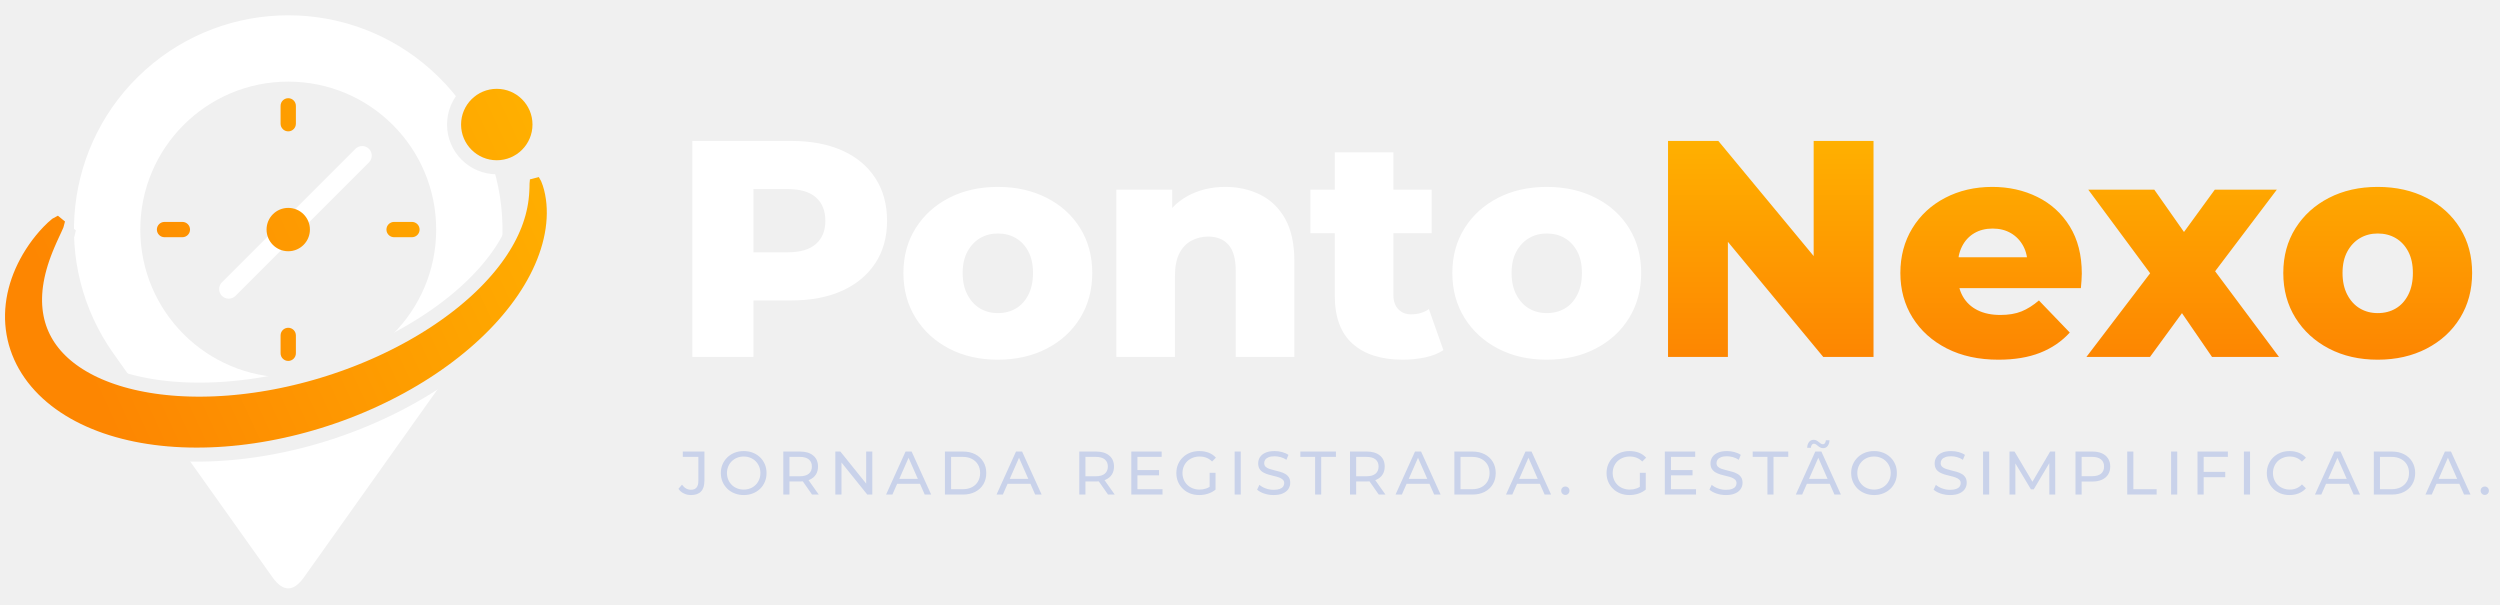
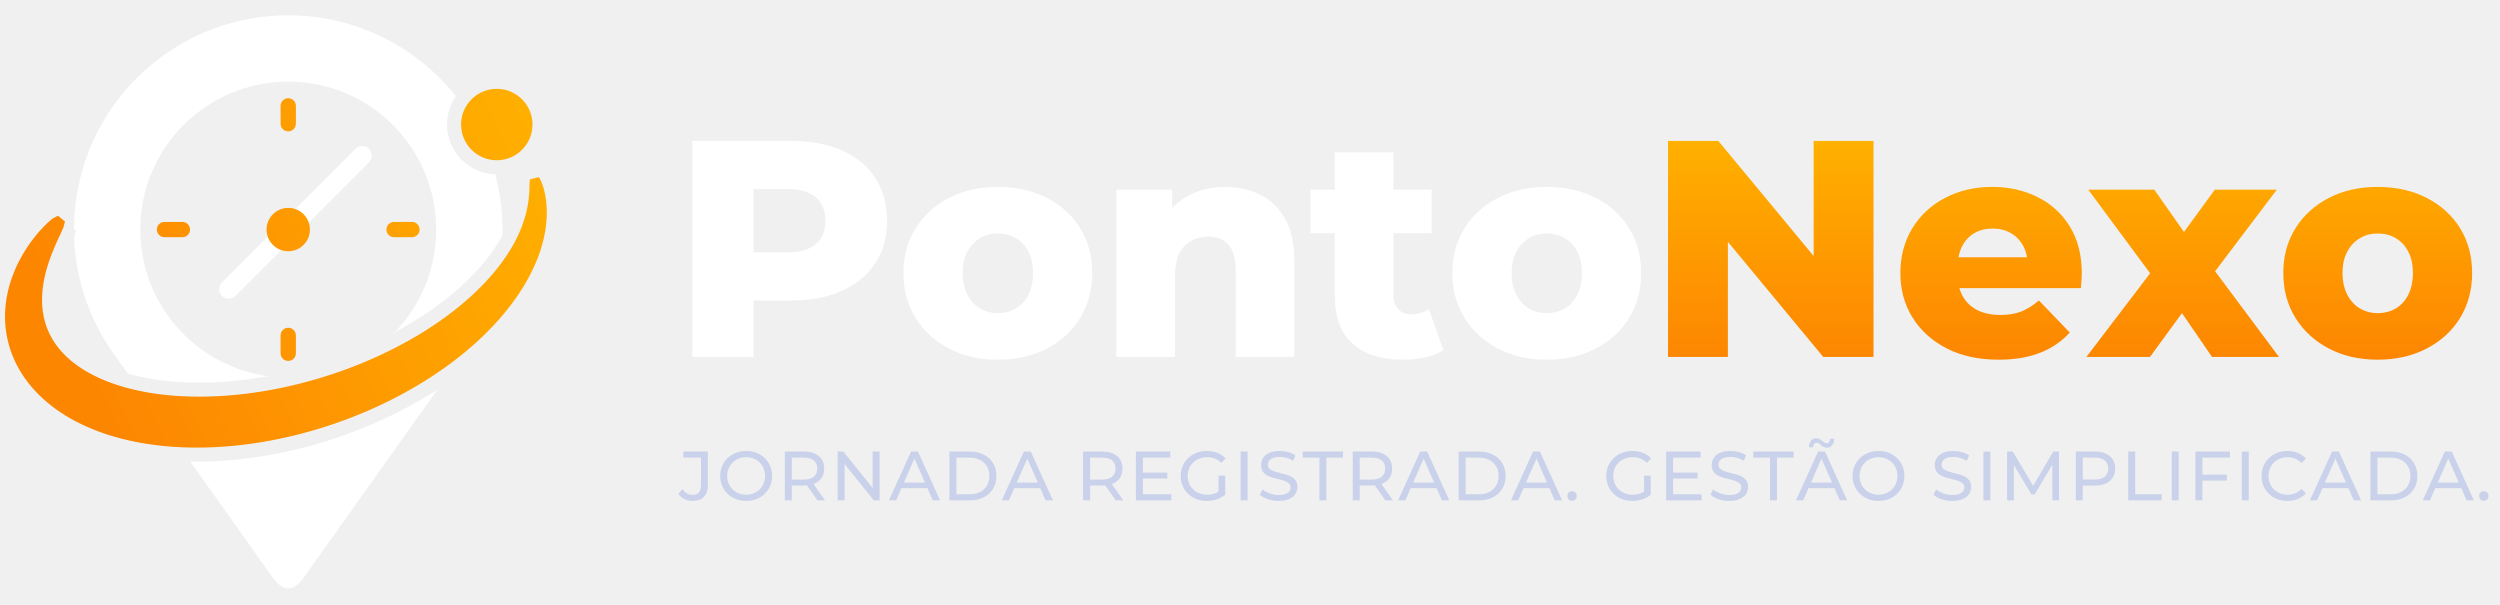
<svg xmlns="http://www.w3.org/2000/svg" viewBox="0 0 1215.33 293.88" width="1215.33" height="293.88" role="img" aria-label="PontoNexo — Jornada registrada. Gestão simplificada.">
  <defs>
    <mask id="mkh" maskUnits="userSpaceOnUse" x="-50" y="-50" width="700" height="700">
      <rect x="-50" y="-50" width="700" height="700" fill="#fff" />
      <path d="M95.47 238.66 L94.41 243.07 L92.79 246.84 L91.17 250.46 L89.62 253.98 L88.17 257.42 L86.82 260.79 L85.59 264.09 L84.48 267.32 L83.49 270.48 L82.62 273.57 L81.88 276.59 L81.26 279.53 L80.76 282.4 L80.37 285.19 L80.1 287.9 L79.94 290.53 L79.89 293.07 L79.94 295.53 L80.09 297.91 L80.34 300.21 L80.67 302.43 L81.09 304.58 L81.6 306.65 L82.18 308.66 L82.84 310.61 L83.58 312.49 L84.39 314.33 L85.28 316.12 L86.24 317.87 L87.29 319.59 L88.41 321.28 L89.62 322.94 L90.92 324.57 L92.31 326.19 L93.8 327.79 L95.39 329.37 L97.08 330.94 L98.88 332.49 L100.79 334.01 L102.82 335.52 L104.96 337.01 L107.22 338.47 L109.6 339.9 L112.1 341.29 L114.72 342.66 L117.47 343.98 L120.33 345.27 L123.31 346.51 L126.41 347.7 L129.63 348.83 L132.95 349.92 L136.4 350.94 L139.95 351.91 L143.6 352.81 L147.36 353.65 L151.22 354.42 L155.18 355.12 L159.22 355.75 L163.36 356.3 L167.59 356.78 L171.89 357.19 L176.27 357.51 L180.73 357.76 L185.26 357.92 L189.85 358 L194.51 358 L199.22 357.92 L203.98 357.76 L208.8 357.51 L213.66 357.18 L218.55 356.76 L223.49 356.26 L228.45 355.67 L233.44 355.01 L238.46 354.25 L243.49 353.42 L248.54 352.5 L253.59 351.5 L258.66 350.42 L263.72 349.26 L268.78 348.01 L273.83 346.69 L278.86 345.29 L283.88 343.82 L288.88 342.27 L293.86 340.64 L298.81 338.95 L303.72 337.18 L308.59 335.34 L313.43 333.43 L318.21 331.46 L322.95 329.42 L327.64 327.32 L332.26 325.16 L336.83 322.94 L341.33 320.67 L345.76 318.33 L350.13 315.95 L354.41 313.52 L358.62 311.04 L362.74 308.51 L366.78 305.94 L370.73 303.33 L374.59 300.69 L378.35 298.01 L382.02 295.29 L385.58 292.55 L389.04 289.78 L392.4 286.98 L395.65 284.17 L398.79 281.33 L401.82 278.49 L404.74 275.62 L407.54 272.75 L410.23 269.88 L412.8 267 L415.25 264.12 L417.58 261.24 L419.79 258.37 L421.88 255.5 L423.86 252.65 L425.71 249.8 L427.44 246.98 L429.06 244.17 L430.56 241.38 L431.94 238.61 L433.21 235.86 L434.36 233.13 L435.41 230.42 L436.34 227.74 L437.17 225.08 L437.9 222.43 L438.52 219.81 L439.05 217.2 L439.48 214.6 L439.83 212 L440.09 209.4 L440.29 206.8 L440.45 204.16 L440.86 201.41 L469.13 194.08 L471.04 197.76 L472.41 201.63 L473.51 205.61 L474.37 209.68 L475.01 213.83 L475.44 218.03 L475.66 222.28 L475.67 226.57 L475.49 230.9 L475.1 235.25 L474.52 239.63 L473.76 244.01 L472.8 248.4 L471.66 252.8 L470.34 257.19 L468.84 261.57 L467.17 265.94 L465.33 270.3 L463.33 274.64 L461.16 278.96 L458.84 283.25 L456.35 287.52 L453.72 291.76 L450.93 295.96 L448 300.13 L444.93 304.26 L441.71 308.36 L438.36 312.41 L434.87 316.41 L431.26 320.38 L427.51 324.29 L423.65 328.15 L419.66 331.96 L415.55 335.71 L411.33 339.41 L407 343.05 L402.56 346.63 L398.01 350.14 L393.36 353.59 L388.62 356.97 L383.78 360.28 L378.85 363.53 L373.83 366.69 L368.73 369.79 L363.54 372.81 L358.28 375.74 L352.95 378.6 L347.55 381.38 L342.08 384.07 L336.55 386.68 L330.96 389.2 L325.32 391.63 L319.62 393.97 L313.88 396.22 L308.1 398.37 L302.28 400.43 L296.42 402.4 L290.54 404.27 L284.62 406.03 L278.68 407.7 L272.73 409.27 L266.75 410.73 L260.77 412.09 L254.78 413.34 L248.79 414.49 L242.79 415.53 L236.8 416.47 L230.82 417.29 L224.85 418.01 L218.9 418.61 L212.97 419.11 L207.06 419.49 L201.17 419.76 L195.32 419.91 L189.5 419.95 L183.72 419.88 L177.99 419.69 L172.29 419.38 L166.65 418.96 L161.06 418.42 L155.53 417.76 L150.05 416.98 L144.64 416.09 L139.3 415.07 L134.02 413.93 L128.82 412.67 L123.69 411.29 L118.65 409.79 L113.69 408.16 L108.82 406.41 L104.04 404.53 L99.36 402.52 L94.77 400.39 L90.29 398.13 L85.92 395.75 L81.66 393.23 L77.52 390.59 L73.51 387.81 L69.62 384.91 L65.87 381.87 L62.26 378.71 L58.8 375.42 L55.5 372.01 L52.36 368.47 L49.38 364.81 L46.59 361.04 L43.98 357.16 L41.55 353.17 L39.33 349.08 L37.31 344.91 L35.51 340.65 L33.91 336.32 L32.54 331.92 L31.38 327.48 L30.45 322.99 L29.75 318.47 L29.26 313.93 L29 309.38 L28.96 304.83 L29.13 300.28 L29.52 295.75 L30.11 291.24 L30.91 286.76 L31.91 282.31 L33.1 277.9 L34.48 273.54 L36.05 269.22 L37.79 264.96 L39.71 260.75 L41.8 256.61 L44.06 252.52 L46.49 248.5 L49.08 244.54 L51.84 240.66 L54.76 236.86 L57.85 233.15 L61.12 229.54 L64.59 226.06 L68.32 222.76 L72.89 220.14 Z" fill="#000" />
      <circle cx="425.52" cy="155.65" r="39.0" fill="#000" />
    </mask>
    <linearGradient id="ogh" gradientUnits="userSpaceOnUse" x1="454.99" y1="137.75" x2="84.18" y2="309.4">
      <stop offset="0" stop-color="#FFB000" />
      <stop offset="1" stop-color="#FD8601" />
    </linearGradient>
    <linearGradient id="tg" gradientUnits="userSpaceOnUse" x1="0" y1="68.51" x2="0" y2="173.51">
      <stop offset="0" stop-color="#FFB000" />
      <stop offset="1" stop-color="#FD8601" />
    </linearGradient>
  </defs>
  <g transform="translate(-22.32 -35.96) scale(0.62)">
    <g mask="url(#mkh)">
      <path d="M398.94 335.32 L274.32 510.66 Q262 528 249.68 510.66 L125.06 335.32 A168 168 0 1 1 398.94 335.32 Z M378 238 A116 116 0 1 0 146 238 A116 116 0 1 0 378 238 Z" fill="#FFFFFF" fill-rule="evenodd" />
      <g fill="url(#ogh)">
        <rect x="256" y="135" width="12" height="26" rx="6" />
        <rect x="339" y="232" width="26" height="12" rx="6" />
        <rect x="256" y="315" width="12" height="26" rx="6" />
        <rect x="159" y="232" width="26" height="12" rx="6" />
      </g>
      <g stroke="#FFFFFF">
        <line x1="215.33" y1="284.67" x2="319.98" y2="180.02" stroke-width="15" stroke-linecap="round" />
      </g>
      <circle cx="262" cy="238" r="17" fill="url(#ogh)" />
    </g>
    <path d="M86.96 231.68 L85.73 236.31 L83.94 240.32 L82.14 244.18 L80.42 247.95 L78.8 251.66 L77.29 255.3 L75.89 258.9 L74.62 262.43 L73.48 265.92 L72.47 269.35 L71.58 272.72 L70.83 276.04 L70.21 279.29 L69.71 282.48 L69.34 285.61 L69.1 288.67 L68.98 291.67 L68.98 294.59 L69.1 297.44 L69.34 300.23 L69.68 302.94 L70.14 305.59 L70.7 308.17 L71.37 310.68 L72.13 313.14 L73 315.53 L73.97 317.86 L75.04 320.15 L76.21 322.38 L77.47 324.56 L78.84 326.7 L80.31 328.79 L81.89 330.85 L83.56 332.86 L85.35 334.83 L87.25 336.77 L89.25 338.67 L91.38 340.53 L93.61 342.35 L95.96 344.12 L98.43 345.86 L101.02 347.55 L103.72 349.19 L106.54 350.78 L109.48 352.33 L112.53 353.82 L115.7 355.25 L118.99 356.62 L122.38 357.93 L125.89 359.18 L129.5 360.36 L133.22 361.48 L137.04 362.52 L140.96 363.49 L144.98 364.39 L149.1 365.21 L153.3 365.96 L157.59 366.63 L161.97 367.22 L166.43 367.72 L170.96 368.15 L175.57 368.49 L180.25 368.74 L184.99 368.92 L189.79 369 L194.65 369 L199.57 368.92 L204.53 368.74 L209.54 368.48 L214.59 368.14 L219.68 367.7 L224.8 367.18 L229.95 366.57 L235.12 365.88 L240.32 365.1 L245.53 364.23 L250.75 363.28 L255.98 362.24 L261.21 361.12 L266.45 359.91 L271.67 358.63 L276.89 357.26 L282.1 355.81 L287.28 354.28 L292.45 352.67 L297.59 350.99 L302.7 349.23 L307.77 347.4 L312.81 345.5 L317.81 343.52 L322.76 341.48 L327.66 339.36 L332.51 337.19 L337.3 334.94 L342.03 332.64 L346.69 330.27 L351.29 327.85 L355.81 325.37 L360.26 322.83 L364.63 320.25 L368.92 317.61 L373.13 314.93 L377.24 312.2 L381.27 309.42 L385.2 306.61 L389.04 303.76 L392.78 300.87 L396.41 297.95 L399.94 294.99 L403.37 292.01 L406.68 289 L409.89 285.97 L412.98 282.92 L415.95 279.84 L418.81 276.75 L421.56 273.65 L424.18 270.54 L426.69 267.41 L429.07 264.28 L431.33 261.14 L433.47 258 L435.48 254.86 L437.37 251.72 L439.14 248.58 L440.78 245.44 L442.3 242.31 L443.69 239.18 L444.97 236.06 L446.12 232.94 L447.14 229.83 L448.05 226.73 L448.83 223.63 L449.5 220.54 L450.05 217.45 L450.48 214.36 L450.8 211.26 L451.02 208.16 L451.15 205.05 L451.22 201.91 L451.51 198.65 L458.48 196.84 L460.27 200.01 L461.55 203.38 L462.58 206.85 L463.39 210.42 L464.01 214.06 L464.44 217.78 L464.68 221.55 L464.74 225.38 L464.61 229.25 L464.3 233.16 L463.82 237.11 L463.15 241.08 L462.31 245.08 L461.3 249.09 L460.12 253.12 L458.76 257.16 L457.25 261.2 L455.56 265.25 L453.72 269.29 L451.72 273.32 L449.56 277.34 L447.25 281.35 L444.78 285.34 L442.17 289.31 L439.41 293.25 L436.51 297.17 L433.47 301.06 L430.3 304.92 L426.99 308.75 L423.55 312.53 L419.98 316.28 L416.28 319.98 L412.46 323.64 L408.53 327.25 L404.48 330.81 L400.31 334.31 L396.04 337.76 L391.66 341.16 L387.18 344.49 L382.6 347.76 L377.93 350.97 L373.16 354.11 L368.31 357.18 L363.37 360.18 L358.35 363.11 L353.25 365.96 L348.08 368.74 L342.84 371.44 L337.53 374.05 L332.17 376.59 L326.74 379.04 L321.26 381.4 L315.73 383.68 L310.16 385.87 L304.54 387.97 L298.88 389.97 L293.19 391.88 L287.47 393.7 L281.72 395.42 L275.95 397.04 L270.17 398.57 L264.37 399.99 L258.56 401.31 L252.74 402.53 L246.93 403.65 L241.11 404.66 L235.31 405.57 L229.51 406.37 L223.73 407.07 L217.96 407.65 L212.22 408.13 L206.51 408.5 L200.83 408.76 L195.18 408.91 L189.56 408.95 L184 408.88 L178.47 408.7 L173 408.41 L167.58 408 L162.22 407.48 L156.92 406.85 L151.68 406.1 L146.51 405.25 L141.42 404.28 L136.4 403.19 L131.46 401.99 L126.6 400.68 L121.83 399.26 L117.15 397.72 L112.56 396.06 L108.07 394.29 L103.68 392.41 L99.4 390.41 L95.23 388.3 L91.17 386.08 L87.23 383.74 L83.41 381.29 L79.71 378.73 L76.15 376.05 L72.73 373.27 L69.45 370.38 L66.31 367.38 L63.33 364.28 L60.5 361.07 L57.83 357.77 L55.34 354.37 L53.01 350.88 L50.87 347.31 L48.9 343.66 L47.13 339.93 L45.54 336.14 L44.15 332.29 L42.95 328.39 L41.96 324.44 L41.16 320.46 L40.56 316.45 L40.16 312.42 L39.95 308.37 L39.95 304.32 L40.13 300.27 L40.51 296.22 L41.07 292.18 L41.82 288.16 L42.75 284.16 L43.86 280.19 L45.14 276.25 L46.6 272.33 L48.22 268.46 L50.01 264.62 L51.96 260.83 L54.07 257.08 L56.35 253.38 L58.78 249.73 L61.37 246.15 L64.13 242.63 L67.05 239.18 L70.15 235.83 L73.45 232.59 L77 229.52 L81.39 227.12 Z" fill="url(#ogh)" />
    <circle cx="425.52" cy="155.65" r="28.0" fill="url(#ogh)" />
  </g>
  <path d="M336.58 173.51V68.51H384.58Q398.98 68.51 409.4 73.16Q419.83 77.81 425.53 86.59Q431.23 95.36 431.23 107.36Q431.23 119.21 425.53 127.91Q419.83 136.61 409.4 141.34Q398.98 146.06 384.58 146.06H353.08L366.28 133.16V173.51ZM366.28 136.31 353.08 122.66H382.78Q392.08 122.66 396.65 118.61Q401.23 114.56 401.23 107.36Q401.23 100.01 396.65 95.96Q392.08 91.91 382.78 91.91H353.08L366.28 78.26Z M485.08 174.86Q471.73 174.86 461.38 169.46Q451.03 164.06 445.11 154.54Q439.18 145.01 439.18 132.71Q439.18 120.41 445.11 110.96Q451.03 101.51 461.38 96.19Q471.73 90.86 485.08 90.86Q498.43 90.86 508.86 96.19Q519.28 101.51 525.13 110.96Q530.98 120.41 530.98 132.71Q530.98 145.01 525.13 154.54Q519.28 164.06 508.86 169.46Q498.43 174.86 485.08 174.86ZM485.08 152.21Q490.03 152.21 493.86 149.96Q497.68 147.71 499.93 143.29Q502.18 138.86 502.18 132.71Q502.18 126.56 499.93 122.29Q497.68 118.01 493.86 115.76Q490.03 113.51 485.08 113.51Q480.28 113.51 476.45 115.76Q472.63 118.01 470.31 122.29Q467.98 126.56 467.98 132.71Q467.98 138.86 470.31 143.29Q472.63 147.71 476.45 149.96Q480.28 152.21 485.08 152.21Z M542.68 173.51V92.21H569.83V115.31L564.58 108.56Q569.23 99.71 577.33 95.29Q585.43 90.86 595.63 90.86Q605.08 90.86 612.73 94.69Q620.38 98.51 624.81 106.46Q629.23 114.41 629.23 127.01V173.51H600.73V131.66Q600.73 122.96 597.2 118.99Q593.68 115.01 587.38 115.01Q582.88 115.01 579.13 117.04Q575.38 119.06 573.28 123.26Q571.18 127.46 571.18 134.21V173.51Z M681.88 174.86Q666.28 174.86 657.58 167.14Q648.88 159.41 648.88 143.81V74.06H677.38V143.51Q677.38 147.86 679.78 150.34Q682.18 152.81 685.93 152.81Q691.03 152.81 694.63 150.26L701.68 170.21Q698.08 172.61 692.83 173.74Q687.58 174.86 681.88 174.86ZM637.03 113.36V92.21H695.98V113.36Z M751.93 174.86Q738.58 174.86 728.23 169.46Q717.88 164.06 711.95 154.54Q706.03 145.01 706.03 132.71Q706.03 120.41 711.95 110.96Q717.88 101.51 728.23 96.19Q738.58 90.86 751.93 90.86Q765.28 90.86 775.7 96.19Q786.13 101.51 791.98 110.96Q797.83 120.41 797.83 132.71Q797.83 145.01 791.98 154.54Q786.13 164.06 775.7 169.46Q765.28 174.86 751.93 174.86ZM751.93 152.21Q756.88 152.21 760.7 149.96Q764.53 147.71 766.78 143.29Q769.03 138.86 769.03 132.71Q769.03 126.56 766.78 122.29Q764.53 118.01 760.7 115.76Q756.88 113.51 751.93 113.51Q747.13 113.51 743.3 115.76Q739.48 118.01 737.15 122.29Q734.83 126.56 734.83 132.71Q734.83 138.86 737.15 143.29Q739.48 147.71 743.3 149.96Q747.13 152.21 751.93 152.21Z" fill="#FFFFFF" />
  <path d="M810.88 173.51V68.51H835.33L893.23 138.41H881.68V68.51H910.78V173.51H886.33L828.43 103.61H839.98V173.51Z M971.53 174.86Q957.13 174.86 946.4 169.39Q935.68 163.91 929.75 154.39Q923.83 144.86 923.83 132.71Q923.83 120.56 929.6 111.04Q935.38 101.51 945.58 96.19Q955.78 90.86 968.53 90.86Q980.53 90.86 990.43 95.74Q1000.33 100.61 1006.18 110.06Q1012.03 119.51 1012.03 133.01Q1012.03 134.51 1011.88 136.46Q1011.73 138.41 1011.58 140.06H947.23V125.06H996.43L985.63 129.26Q985.78 123.71 983.6 119.66Q981.43 115.61 977.6 113.36Q973.78 111.11 968.68 111.11Q963.58 111.11 959.75 113.36Q955.93 115.61 953.83 119.74Q951.73 123.86 951.73 129.41V133.76Q951.73 139.76 954.2 144.11Q956.68 148.46 961.33 150.79Q965.98 153.11 972.43 153.11Q978.43 153.11 982.7 151.39Q986.98 149.66 991.18 146.06L1006.18 161.66Q1000.33 168.11 991.78 171.49Q983.23 174.86 971.53 174.86Z M1014.28 173.51 1051.63 124.46 1051.03 140.66 1015.18 92.21H1047.28L1067.38 120.86L1055.38 121.46L1076.68 92.21H1106.83L1070.98 139.61V124.01L1107.88 173.51H1075.33L1054.33 142.91L1066.33 144.56L1045.18 173.51Z M1155.88 174.86Q1142.53 174.86 1132.18 169.46Q1121.83 164.06 1115.9 154.54Q1109.98 145.01 1109.98 132.71Q1109.98 120.41 1115.9 110.96Q1121.83 101.51 1132.18 96.19Q1142.53 90.86 1155.88 90.86Q1169.23 90.86 1179.65 96.19Q1190.08 101.51 1195.93 110.96Q1201.78 120.41 1201.78 132.71Q1201.78 145.01 1195.93 154.54Q1190.08 164.06 1179.65 169.46Q1169.23 174.86 1155.88 174.86ZM1155.88 152.21Q1160.83 152.21 1164.65 149.96Q1168.48 147.71 1170.73 143.29Q1172.98 138.86 1172.98 132.71Q1172.98 126.56 1170.73 122.29Q1168.48 118.01 1164.65 115.76Q1160.83 113.51 1155.88 113.51Q1151.08 113.51 1147.25 115.76Q1143.43 118.01 1141.1 122.29Q1138.78 126.56 1138.78 132.71Q1138.78 138.86 1141.1 143.29Q1143.43 147.71 1147.25 149.96Q1151.08 152.21 1155.88 152.21Z" fill="url(#tg)" />
-   <path d="M335.9 240.66Q334.05 240.66 332.44 239.88Q330.83 239.11 329.81 237.64L331.54 235.61Q332.41 236.81 333.5 237.45Q334.59 238.09 335.9 238.09Q339.49 238.09 339.49 233.85V222.11H331.93V219.51H342.44V233.7Q342.44 237.19 340.79 238.93Q339.13 240.66 335.9 240.66Z M361.56 240.66Q359.17 240.66 357.12 239.85Q355.08 239.05 353.58 237.6Q352.09 236.15 351.25 234.21Q350.42 232.27 350.42 229.97Q350.42 227.67 351.25 225.73Q352.09 223.79 353.58 222.34Q355.08 220.89 357.11 220.08Q359.14 219.28 361.56 219.28Q363.95 219.28 365.96 220.07Q367.98 220.86 369.49 222.31Q370.99 223.76 371.81 225.7Q372.64 227.64 372.64 229.97Q372.64 232.3 371.81 234.24Q370.99 236.18 369.49 237.63Q367.98 239.08 365.96 239.87Q363.95 240.66 361.56 240.66ZM361.56 238Q363.29 238 364.77 237.4Q366.25 236.81 367.34 235.72Q368.43 234.63 369.04 233.16Q369.65 231.7 369.65 229.97Q369.65 228.24 369.04 226.77Q368.43 225.31 367.34 224.22Q366.25 223.13 364.77 222.53Q363.29 221.93 361.56 221.93Q359.79 221.93 358.32 222.53Q356.84 223.13 355.73 224.22Q354.63 225.31 354.02 226.77Q353.4 228.24 353.4 229.97Q353.4 231.7 354.02 233.16Q354.63 234.63 355.73 235.72Q356.84 236.81 358.32 237.4Q359.79 238 361.56 238Z M380.79 240.42V219.51H388.94Q393 219.51 395.33 221.44Q397.66 223.37 397.66 226.8Q397.66 229.07 396.62 230.7Q395.57 232.33 393.63 233.19Q391.69 234.06 388.94 234.06H382.43L383.78 232.68V240.42ZM394.76 240.42 389.45 232.83H392.64L398.02 240.42ZM383.78 232.98 382.43 231.52H388.85Q391.72 231.52 393.2 230.28Q394.68 229.04 394.68 226.8Q394.68 224.56 393.2 223.34Q391.72 222.11 388.85 222.11H382.43L383.78 220.62Z M406.08 240.42V219.51H408.53L422.36 236.69H421.07V219.51H424.06V240.42H421.61L407.79 223.25H409.07V240.42Z M430.75 240.42 440.22 219.51H443.17L452.67 240.42H449.54L441.08 221.19H442.28L433.83 240.42ZM434.78 235.19 435.59 232.8H447.36L448.22 235.19Z M459.36 240.42V219.51H468.17Q471.51 219.51 474.07 220.83Q476.62 222.14 478.04 224.5Q479.46 226.86 479.46 229.97Q479.46 233.07 478.04 235.43Q476.62 237.79 474.07 239.11Q471.51 240.42 468.17 240.42ZM462.35 237.82H467.99Q470.59 237.82 472.49 236.84Q474.38 235.85 475.43 234.07Q476.47 232.3 476.47 229.97Q476.47 227.61 475.43 225.85Q474.38 224.08 472.49 223.1Q470.59 222.11 467.99 222.11H462.35Z M484.45 240.42 493.91 219.51H496.87L506.37 240.42H503.23L494.78 221.19H495.97L487.52 240.42ZM488.48 235.19 489.28 232.8H501.05L501.92 235.19Z M524.67 240.42V219.51H532.83Q536.89 219.51 539.22 221.44Q541.55 223.37 541.55 226.8Q541.55 229.07 540.5 230.7Q539.45 232.33 537.51 233.19Q535.57 234.06 532.83 234.06H526.31L527.66 232.68V240.42ZM538.65 240.42 533.33 232.83H536.53L541.9 240.42ZM527.66 232.98 526.31 231.52H532.74Q535.6 231.52 537.08 230.28Q538.56 229.04 538.56 226.8Q538.56 224.56 537.08 223.34Q535.6 222.11 532.74 222.11H526.31L527.66 220.62Z M549.97 240.42V219.51H564.72V222.11H552.95V237.82H565.14V240.42ZM552.68 231.07V228.53H563.44V231.07Z M583 240.66Q580.58 240.66 578.55 239.87Q576.52 239.08 575.02 237.63Q573.53 236.18 572.69 234.24Q571.86 232.3 571.86 229.97Q571.86 227.64 572.69 225.7Q573.53 223.76 575.04 222.31Q576.55 220.86 578.58 220.07Q580.61 219.28 583.06 219.28Q585.53 219.28 587.6 220.08Q589.66 220.89 591.09 222.5L589.24 224.35Q587.95 223.1 586.45 222.52Q584.94 221.93 583.18 221.93Q581.38 221.93 579.85 222.53Q578.31 223.13 577.19 224.2Q576.07 225.28 575.46 226.76Q574.84 228.24 574.84 229.97Q574.84 231.67 575.46 233.15Q576.07 234.63 577.19 235.72Q578.31 236.81 579.83 237.4Q581.35 238 583.15 238Q584.82 238 586.36 237.48Q587.89 236.96 589.21 235.73L590.91 238Q589.36 239.31 587.28 239.99Q585.21 240.66 583 240.66ZM590.91 238 588.04 237.61V229.85H590.91Z M600.2 240.42V219.51H603.18V240.42Z M619.13 240.66Q616.74 240.66 614.56 239.93Q612.38 239.2 611.13 238.03L612.23 235.7Q613.43 236.75 615.28 237.43Q617.13 238.12 619.13 238.12Q620.95 238.12 622.09 237.7Q623.22 237.28 623.76 236.55Q624.3 235.82 624.3 234.89Q624.3 233.82 623.6 233.16Q622.89 232.51 621.77 232.1Q620.65 231.7 619.31 231.4Q617.97 231.1 616.61 230.7Q615.25 230.3 614.13 229.67Q613.01 229.04 612.32 227.98Q611.64 226.92 611.64 225.25Q611.64 223.64 612.49 222.28Q613.34 220.92 615.11 220.1Q616.89 219.28 619.64 219.28Q621.46 219.28 623.25 219.75Q625.04 220.23 626.36 221.13L625.37 223.52Q624.03 222.62 622.54 222.22Q621.04 221.81 619.64 221.81Q617.88 221.81 616.74 222.26Q615.61 222.71 615.08 223.46Q614.56 224.2 614.56 225.13Q614.56 226.23 615.26 226.89Q615.97 227.55 617.09 227.94Q618.21 228.32 619.55 228.64Q620.89 228.95 622.25 229.34Q623.61 229.73 624.73 230.36Q625.85 230.98 626.54 232.03Q627.22 233.07 627.22 234.72Q627.22 236.3 626.36 237.66Q625.49 239.02 623.69 239.84Q621.88 240.66 619.13 240.66Z M639.32 240.42V222.11H632.15V219.51H649.44V222.11H642.28V240.42Z M656.28 240.42V219.51H664.43Q668.5 219.51 670.83 221.44Q673.15 223.37 673.15 226.8Q673.15 229.07 672.11 230.7Q671.06 232.33 669.12 233.19Q667.18 234.06 664.43 234.06H657.92L659.27 232.68V240.42ZM670.26 240.42 664.94 232.83H668.14L673.51 240.42ZM659.27 232.98 657.92 231.52H664.35Q667.21 231.52 668.69 230.28Q670.17 229.04 670.17 226.8Q670.17 224.56 668.69 223.34Q667.21 222.11 664.35 222.11H657.92L659.27 220.62Z M678.41 240.42 687.88 219.51H690.83L700.33 240.42H697.2L688.74 221.19H689.94L681.49 240.42ZM682.44 235.19 683.25 232.8H695.02L695.88 235.19Z M707.02 240.42V219.51H715.83Q719.18 219.51 721.73 220.83Q724.28 222.14 725.7 224.5Q727.12 226.86 727.12 229.97Q727.12 233.07 725.7 235.43Q724.28 237.79 721.73 239.11Q719.18 240.42 715.83 240.42ZM710.01 237.82H715.65Q718.25 237.82 720.15 236.84Q722.04 235.85 723.09 234.07Q724.13 232.3 724.13 229.97Q724.13 227.61 723.09 225.85Q722.04 224.08 720.15 223.1Q718.25 222.11 715.65 222.11H710.01Z M732.11 240.42 741.57 219.51H744.53L754.03 240.42H750.89L742.44 221.19H743.63L735.18 240.42ZM736.14 235.19 736.94 232.8H748.71L749.58 235.19Z M760.98 240.6Q760.15 240.6 759.55 240.02Q758.95 239.43 758.95 238.54Q758.95 237.64 759.55 237.07Q760.15 236.51 760.98 236.51Q761.79 236.51 762.37 237.07Q762.96 237.64 762.96 238.54Q762.96 239.43 762.37 240.02Q761.79 240.6 760.98 240.6Z M792.13 240.66Q789.71 240.66 787.68 239.87Q785.65 239.08 784.16 237.63Q782.67 236.18 781.83 234.24Q780.99 232.3 780.99 229.97Q780.99 227.64 781.83 225.7Q782.67 223.76 784.17 222.31Q785.68 220.86 787.71 220.07Q789.74 219.28 792.19 219.28Q794.67 219.28 796.73 220.08Q798.79 220.89 800.23 222.5L798.37 224.35Q797.09 223.1 795.58 222.52Q794.07 221.93 792.31 221.93Q790.52 221.93 788.98 222.53Q787.44 223.13 786.32 224.2Q785.2 225.28 784.59 226.76Q783.98 228.24 783.98 229.97Q783.98 231.67 784.59 233.15Q785.2 234.63 786.32 235.72Q787.44 236.81 788.97 237.4Q790.49 238 792.28 238Q793.95 238 795.49 237.48Q797.03 236.96 798.34 235.73L800.05 238Q798.49 239.31 796.42 239.99Q794.34 240.66 792.13 240.66ZM800.05 238 797.18 237.61V229.85H800.05Z M809.33 240.42V219.51H824.09V222.11H812.32V237.82H824.5V240.42ZM812.05 231.07V228.53H822.8V231.07Z M839.02 240.66Q836.63 240.66 834.45 239.93Q832.27 239.2 831.01 238.03L832.12 235.7Q833.31 236.75 835.17 237.43Q837.02 238.12 839.02 238.12Q840.84 238.12 841.97 237.7Q843.11 237.28 843.65 236.55Q844.18 235.82 844.18 234.89Q844.18 233.82 843.48 233.16Q842.78 232.51 841.66 232.1Q840.54 231.7 839.2 231.4Q837.85 231.1 836.49 230.7Q835.14 230.3 834.02 229.67Q832.9 229.04 832.21 227.98Q831.52 226.92 831.52 225.25Q831.52 223.64 832.37 222.28Q833.22 220.92 835 220.1Q836.78 219.28 839.53 219.28Q841.35 219.28 843.14 219.75Q844.93 220.23 846.25 221.13L845.26 223.52Q843.92 222.62 842.42 222.22Q840.93 221.81 839.53 221.81Q837.76 221.81 836.63 222.26Q835.49 222.71 834.97 223.46Q834.45 224.2 834.45 225.13Q834.45 226.23 835.15 226.89Q835.85 227.55 836.97 227.94Q838.09 228.32 839.44 228.64Q840.78 228.95 842.14 229.34Q843.5 229.73 844.62 230.36Q845.74 230.98 846.42 232.03Q847.11 233.07 847.11 234.72Q847.11 236.3 846.25 237.66Q845.38 239.02 843.57 239.84Q841.77 240.66 839.02 240.66Z M859.21 240.42V222.11H852.04V219.51H869.33V222.11H862.16V240.42Z M873 240.42 882.47 219.51H885.43L894.92 240.42H891.79L883.34 221.19H884.53L876.08 240.42ZM877.03 235.19 877.84 232.8H889.61L890.47 235.19ZM886.29 217.87Q885.49 217.87 884.87 217.54Q884.26 217.22 883.78 216.8Q883.31 216.38 882.83 216.05Q882.35 215.72 881.81 215.72Q881.16 215.72 880.75 216.3Q880.35 216.89 880.32 217.69H878.53Q878.56 216.05 879.39 214.93Q880.23 213.81 881.63 213.81Q882.47 213.81 883.08 214.14Q883.69 214.47 884.17 214.89Q884.65 215.3 885.13 215.63Q885.61 215.96 886.14 215.96Q886.8 215.96 887.19 215.38Q887.58 214.8 887.61 214.02H889.37Q889.34 215.63 888.52 216.75Q887.7 217.87 886.29 217.87Z M911.05 240.66Q908.66 240.66 906.62 239.85Q904.57 239.05 903.08 237.6Q901.58 236.15 900.75 234.21Q899.91 232.27 899.91 229.97Q899.91 227.67 900.75 225.73Q901.58 223.79 903.08 222.34Q904.57 220.89 906.6 220.08Q908.63 219.28 911.05 219.28Q913.44 219.28 915.45 220.07Q917.47 220.86 918.98 222.31Q920.49 223.76 921.31 225.7Q922.13 227.64 922.13 229.97Q922.13 232.3 921.31 234.24Q920.49 236.18 918.98 237.63Q917.47 239.08 915.45 239.87Q913.44 240.66 911.05 240.66ZM911.05 238Q912.78 238 914.26 237.4Q915.74 236.81 916.83 235.72Q917.92 234.63 918.53 233.16Q919.14 231.7 919.14 229.97Q919.14 228.24 918.53 226.77Q917.92 225.31 916.83 224.22Q915.74 223.13 914.26 222.53Q912.78 221.93 911.05 221.93Q909.29 221.93 907.81 222.53Q906.33 223.13 905.23 224.22Q904.12 225.31 903.51 226.77Q902.9 228.24 902.9 229.97Q902.9 231.7 903.51 233.16Q904.12 234.63 905.23 235.72Q906.33 236.81 907.81 237.4Q909.29 238 911.05 238Z M947.99 240.66Q945.6 240.66 943.42 239.93Q941.24 239.2 939.99 238.03L941.09 235.7Q942.29 236.75 944.14 237.43Q945.99 238.12 947.99 238.12Q949.81 238.12 950.95 237.7Q952.08 237.28 952.62 236.55Q953.16 235.82 953.16 234.89Q953.16 233.82 952.46 233.16Q951.75 232.51 950.63 232.1Q949.51 231.7 948.17 231.4Q946.83 231.1 945.47 230.7Q944.11 230.3 942.99 229.67Q941.87 229.04 941.18 227.98Q940.5 226.92 940.5 225.25Q940.5 223.64 941.35 222.28Q942.2 220.92 943.97 220.1Q945.75 219.28 948.5 219.28Q950.32 219.28 952.11 219.75Q953.9 220.23 955.22 221.13L954.23 223.52Q952.89 222.62 951.4 222.22Q949.9 221.81 948.5 221.81Q946.74 221.81 945.6 222.26Q944.47 222.71 943.94 223.46Q943.42 224.2 943.42 225.13Q943.42 226.23 944.12 226.89Q944.83 227.55 945.95 227.94Q947.07 228.32 948.41 228.64Q949.75 228.95 951.11 229.34Q952.47 229.73 953.59 230.36Q954.71 230.98 955.4 232.03Q956.08 233.07 956.08 234.72Q956.08 236.3 955.22 237.66Q954.35 239.02 952.55 239.84Q950.74 240.66 947.99 240.66Z M964.03 240.42V219.51H967.01V240.42Z M976.87 240.42V219.51H979.32L988.7 235.31H987.38L996.64 219.51H999.09L999.12 240.42H996.25L996.22 224.02H996.91L988.67 237.88H987.29L978.99 224.02H979.74V240.42Z M1008.97 240.42V219.51H1017.13Q1019.87 219.51 1021.81 220.38Q1023.76 221.25 1024.8 222.89Q1025.85 224.53 1025.85 226.8Q1025.85 229.07 1024.8 230.7Q1023.76 232.33 1021.81 233.21Q1019.87 234.09 1017.13 234.09H1010.62L1011.96 232.68V240.42ZM1011.96 232.98 1010.62 231.49H1017.04Q1019.9 231.49 1021.38 230.27Q1022.86 229.04 1022.86 226.8Q1022.86 224.56 1021.38 223.34Q1019.9 222.11 1017.04 222.11H1010.62L1011.96 220.62Z M1034.12 240.42V219.51H1037.1V237.82H1048.42V240.42Z M1055.44 240.42V219.51H1058.43V240.42Z M1068.28 240.42V219.51H1083.04V222.11H1071.27V240.42ZM1070.97 231.97V229.4H1081.75V231.97Z M1090.83 240.42V219.51H1093.82V240.42Z M1113.02 240.66Q1110.63 240.66 1108.61 239.87Q1106.6 239.08 1105.12 237.63Q1103.64 236.18 1102.81 234.24Q1101.97 232.3 1101.97 229.97Q1101.97 227.64 1102.81 225.7Q1103.64 223.76 1105.13 222.31Q1106.63 220.86 1108.64 220.07Q1110.66 219.28 1113.05 219.28Q1115.47 219.28 1117.51 220.1Q1119.56 220.92 1120.99 222.53L1119.05 224.41Q1117.86 223.16 1116.36 222.55Q1114.87 221.93 1113.17 221.93Q1111.41 221.93 1109.9 222.53Q1108.39 223.13 1107.28 224.2Q1106.18 225.28 1105.57 226.76Q1104.96 228.24 1104.96 229.97Q1104.96 231.7 1105.57 233.18Q1106.18 234.66 1107.28 235.73Q1108.39 236.81 1109.9 237.4Q1111.41 238 1113.17 238Q1114.87 238 1116.36 237.39Q1117.86 236.78 1119.05 235.49L1120.99 237.37Q1119.56 238.99 1117.51 239.82Q1115.47 240.66 1113.02 240.66Z M1125.38 240.42 1134.85 219.51H1137.81L1147.3 240.42H1144.17L1135.71 221.19H1136.91L1128.46 240.42ZM1129.41 235.19 1130.22 232.8H1141.99L1142.85 235.19Z M1153.99 240.42V219.51H1162.8Q1166.15 219.51 1168.7 220.83Q1171.25 222.14 1172.67 224.5Q1174.09 226.86 1174.09 229.97Q1174.09 233.07 1172.67 235.43Q1171.25 237.79 1168.7 239.11Q1166.15 240.42 1162.8 240.42ZM1156.98 237.82H1162.62Q1165.22 237.82 1167.12 236.84Q1169.01 235.85 1170.06 234.07Q1171.1 232.3 1171.1 229.97Q1171.1 227.61 1170.06 225.85Q1169.01 224.08 1167.12 223.1Q1165.22 222.11 1162.62 222.11H1156.98Z M1179.08 240.42 1188.54 219.51H1191.5L1201 240.42H1197.86L1189.41 221.19H1190.6L1182.15 240.42ZM1183.11 235.19 1183.92 232.8H1195.68L1196.55 235.19Z M1207.96 240.6Q1207.12 240.6 1206.52 240.02Q1205.92 239.43 1205.92 238.54Q1205.92 237.64 1206.52 237.07Q1207.12 236.51 1207.96 236.51Q1208.76 236.51 1209.34 237.07Q1209.93 237.64 1209.93 238.54Q1209.93 239.43 1209.34 240.02Q1208.76 240.6 1207.96 240.6Z" fill="#C9D2EA" />
+   <path d="M336.69 243.51Q334.59 243.51 332.76 242.63Q330.93 241.75 329.77 240.09L331.74 237.78Q332.72 239.14 333.96 239.87Q335.2 240.6 336.69 240.6Q340.76 240.6 340.76 235.78V222.46H332.18V219.51H344.11V235.62Q344.11 239.58 342.23 241.55Q340.35 243.51 336.69 243.51Z M362.76 243.51Q360.04 243.51 357.72 242.6Q355.4 241.68 353.71 240.04Q352.01 238.39 351.06 236.19Q350.11 233.99 350.11 231.38Q350.11 228.77 351.06 226.57Q352.01 224.36 353.71 222.72Q355.4 221.07 357.7 220.16Q360.01 219.24 362.76 219.24Q365.47 219.24 367.75 220.14Q370.04 221.04 371.75 222.68Q373.47 224.33 374.4 226.53Q375.33 228.73 375.33 231.38Q375.33 234.02 374.4 236.23Q373.47 238.43 371.75 240.07Q370.04 241.72 367.75 242.61Q365.47 243.51 362.76 243.51ZM362.76 240.5Q364.72 240.5 366.4 239.82Q368.08 239.14 369.31 237.9Q370.55 236.67 371.25 235.01Q371.94 233.34 371.94 231.38Q371.94 229.41 371.25 227.75Q370.55 226.09 369.31 224.85Q368.08 223.62 366.4 222.94Q364.72 222.26 362.76 222.26Q360.76 222.26 359.08 222.94Q357.4 223.62 356.15 224.85Q354.89 226.09 354.2 227.75Q353.5 229.41 353.5 231.38Q353.5 233.34 354.2 235.01Q354.89 236.67 356.15 237.9Q357.4 239.14 359.08 239.82Q360.76 240.5 362.76 240.5Z M381.53 243.24V219.51H390.79Q395.4 219.51 398.04 221.7Q400.68 223.89 400.68 227.79Q400.68 230.36 399.5 232.21Q398.31 234.06 396.11 235.04Q393.91 236.02 390.79 236.02H383.4L384.92 234.46V243.24ZM397.4 243.24 391.36 234.63H394.99L401.09 243.24ZM384.92 234.8 383.4 233.14H390.69Q393.94 233.14 395.62 231.73Q397.29 230.33 397.29 227.79Q397.29 225.24 395.62 223.85Q393.94 222.46 390.69 222.46H383.4L384.92 220.77Z M407.19 243.24V219.51H409.97L425.67 239H424.21V219.51H427.6V243.24H424.82L409.12 223.75H410.58V243.24Z M432.14 243.24 442.88 219.51H446.24L457.02 243.24H453.46L443.87 221.41H445.22L435.63 243.24ZM436.72 237.31 437.63 234.6H450.99L451.97 237.31Z M461.56 243.24V219.51H471.56Q475.36 219.51 478.25 221.01Q481.15 222.5 482.76 225.18Q484.37 227.85 484.37 231.38Q484.37 234.9 482.76 237.58Q481.15 240.26 478.25 241.75Q475.36 243.24 471.56 243.24ZM464.95 240.29H471.36Q474.31 240.29 476.46 239.17Q478.61 238.06 479.8 236.04Q480.98 234.02 480.98 231.38Q480.98 228.7 479.8 226.7Q478.61 224.7 476.46 223.58Q474.31 222.46 471.36 222.46H464.95Z M486.98 243.24 497.73 219.51H501.08L511.86 243.24H508.3L498.71 221.41H500.07L490.47 243.24ZM491.56 237.31 492.47 234.6H505.83L506.81 237.31Z M526.54 243.24V219.51H535.79Q540.4 219.51 543.05 221.7Q545.69 223.89 545.69 227.79Q545.69 230.36 544.5 232.21Q543.32 234.06 541.11 235.04Q538.91 236.02 535.79 236.02H528.4L529.93 234.46V243.24ZM542.4 243.24 536.37 234.63H540L546.1 243.24ZM529.93 234.8 528.4 233.14H535.69Q538.94 233.14 540.62 231.73Q542.3 230.33 542.3 227.79Q542.3 225.24 540.62 223.85Q538.94 222.46 535.69 222.46H528.4L529.93 220.77Z M552.2 243.24V219.51H568.94V222.46H555.59V240.29H569.42V243.24ZM555.28 232.63V229.75H567.48V232.63Z M586.64 243.51Q583.89 243.51 581.58 242.61Q579.28 241.72 577.59 240.07Q575.89 238.43 574.94 236.23Q573.99 234.02 573.99 231.38Q573.99 228.73 574.94 226.53Q575.89 224.33 577.6 222.68Q579.31 221.04 581.62 220.14Q583.92 219.24 586.7 219.24Q589.52 219.24 591.86 220.16Q594.19 221.07 595.82 222.9L593.72 225.01Q592.26 223.58 590.55 222.92Q588.84 222.26 586.84 222.26Q584.8 222.26 583.06 222.94Q581.31 223.62 580.04 224.84Q578.77 226.06 578.08 227.73Q577.38 229.41 577.38 231.38Q577.38 233.31 578.08 234.99Q578.77 236.67 580.04 237.9Q581.31 239.14 583.04 239.82Q584.77 240.5 586.8 240.5Q588.7 240.5 590.45 239.9Q592.19 239.31 593.69 237.92L595.62 240.5Q593.86 241.99 591.5 242.75Q589.14 243.51 586.64 243.51ZM595.62 240.5 592.36 240.06V231.24H595.62Z M603.11 243.24V219.51H606.5V243.24Z M621.55 243.51Q618.84 243.51 616.36 242.68Q613.89 241.85 612.46 240.53L613.72 237.89Q615.07 239.07 617.18 239.85Q619.28 240.63 621.55 240.63Q623.62 240.63 624.9 240.16Q626.19 239.68 626.8 238.85Q627.41 238.02 627.41 236.97Q627.41 235.75 626.62 235.01Q625.82 234.26 624.55 233.8Q623.28 233.34 621.75 233.01Q620.23 232.67 618.68 232.21Q617.14 231.75 615.87 231.04Q614.6 230.33 613.82 229.12Q613.04 227.92 613.04 226.02Q613.04 224.19 614.01 222.65Q614.97 221.11 616.99 220.18Q619.01 219.24 622.12 219.24Q624.19 219.24 626.23 219.79Q628.26 220.33 629.75 221.35L628.63 224.06Q627.11 223.04 625.41 222.58Q623.72 222.12 622.12 222.12Q620.12 222.12 618.84 222.63Q617.55 223.14 616.95 223.99Q616.36 224.84 616.36 225.89Q616.36 227.14 617.16 227.89Q617.95 228.63 619.23 229.07Q620.5 229.51 622.02 229.87Q623.55 230.23 625.09 230.67Q626.63 231.11 627.9 231.82Q629.17 232.53 629.95 233.72Q630.73 234.9 630.73 236.77Q630.73 238.56 629.75 240.11Q628.77 241.65 626.72 242.58Q624.67 243.51 621.55 243.51Z M641.41 243.24V222.46H633.28V219.51H652.9V222.46H644.77V243.24Z M657.61 243.24V219.51H666.87Q671.48 219.51 674.12 221.7Q676.76 223.89 676.76 227.79Q676.76 230.36 675.58 232.21Q674.39 234.06 672.19 235.04Q669.98 236.02 666.87 236.02H659.48L661 234.46V243.24ZM673.48 243.24 667.44 234.63H671.07L677.17 243.24ZM661 234.8 659.48 233.14H666.76Q670.02 233.14 671.7 231.73Q673.37 230.33 673.37 227.79Q673.37 225.24 671.7 223.85Q670.02 222.46 666.76 222.46H659.48L661 220.77Z M679.68 243.24 690.42 219.51H693.78L704.56 243.24H701L691.41 221.41H692.76L683.17 243.24ZM684.25 237.31 685.17 234.6H698.52L699.51 237.31Z M709.1 243.24V219.51H719.1Q722.9 219.51 725.79 221.01Q728.69 222.5 730.3 225.18Q731.91 227.85 731.91 231.38Q731.91 234.9 730.3 237.58Q728.69 240.26 725.79 241.75Q722.9 243.24 719.1 243.24ZM712.49 240.29H718.9Q721.84 240.29 724 239.17Q726.15 238.06 727.34 236.04Q728.52 234.02 728.52 231.38Q728.52 228.7 727.34 226.7Q726.15 224.7 724 223.58Q721.84 222.46 718.9 222.46H712.49Z M734.52 243.24 745.27 219.51H748.62L759.4 243.24H755.84L746.25 221.41H747.61L738.01 243.24ZM739.1 237.31 740.01 234.6H753.37L754.35 237.31Z M764.25 243.45Q763.3 243.45 762.62 242.78Q761.94 242.12 761.94 241.11Q761.94 240.09 762.62 239.45Q763.3 238.8 764.25 238.8Q765.16 238.8 765.82 239.45Q766.49 240.09 766.49 241.11Q766.49 242.12 765.82 242.78Q765.16 243.45 764.25 243.45Z M793.5 243.51Q790.75 243.51 788.45 242.61Q786.14 241.72 784.45 240.07Q782.75 238.43 781.81 236.23Q780.86 234.02 780.86 231.38Q780.86 228.73 781.81 226.53Q782.75 224.33 784.47 222.68Q786.18 221.04 788.48 220.14Q790.79 219.24 793.57 219.24Q796.38 219.24 798.72 220.16Q801.06 221.07 802.69 222.9L800.58 225.01Q799.13 223.58 797.41 222.92Q795.7 222.26 793.7 222.26Q791.67 222.26 789.92 222.94Q788.18 223.62 786.91 224.84Q785.64 226.06 784.94 227.73Q784.25 229.41 784.25 231.38Q784.25 233.31 784.94 234.99Q785.64 236.67 786.91 237.9Q788.18 239.14 789.91 239.82Q791.64 240.5 793.67 240.5Q795.57 240.5 797.31 239.9Q799.06 239.31 800.55 237.92L802.48 240.5Q800.72 241.99 798.36 242.75Q796.01 243.51 793.5 243.51ZM802.48 240.5 799.23 240.06V231.24H802.48Z M809.97 243.24V219.51H826.72V222.46H813.36V240.29H827.19V243.24ZM813.06 232.63V229.75H825.26V232.63Z M840.61 243.51Q837.9 243.51 835.43 242.68Q832.95 241.85 831.53 240.53L832.78 237.89Q834.14 239.07 836.24 239.85Q838.34 240.63 840.61 240.63Q842.68 240.63 843.97 240.16Q845.26 239.68 845.87 238.85Q846.48 238.02 846.48 236.97Q846.48 235.75 845.68 235.01Q844.89 234.26 843.61 233.8Q842.34 233.34 840.82 233.01Q839.29 232.67 837.75 232.21Q836.21 231.75 834.94 231.04Q833.67 230.33 832.89 229.12Q832.11 227.92 832.11 226.02Q832.11 224.19 833.07 222.65Q834.04 221.11 836.06 220.18Q838.07 219.24 841.19 219.24Q843.26 219.24 845.29 219.79Q847.33 220.33 848.82 221.35L847.7 224.06Q846.17 223.04 844.48 222.58Q842.78 222.12 841.19 222.12Q839.19 222.12 837.9 222.63Q836.61 223.14 836.02 223.99Q835.43 224.84 835.43 225.89Q835.43 227.14 836.23 227.89Q837.02 228.63 838.29 229.07Q839.56 229.51 841.09 229.87Q842.61 230.23 844.16 230.67Q845.7 231.11 846.97 231.82Q848.24 232.53 849.02 233.72Q849.8 234.9 849.8 236.77Q849.8 238.56 848.82 240.11Q847.83 241.65 845.78 242.58Q843.73 243.51 840.61 243.51Z M860.48 243.24V222.46H852.34V219.51H871.97V222.46H863.83V243.24Z M873.09 243.24 883.83 219.51H887.19L897.97 243.24H894.41L884.81 221.41H886.17L876.58 243.24ZM877.66 237.31 878.58 234.6H891.93L892.92 237.31ZM888.17 217.65Q887.25 217.65 886.56 217.28Q885.87 216.91 885.32 216.43Q884.78 215.96 884.24 215.58Q883.7 215.21 883.09 215.21Q882.34 215.21 881.88 215.87Q881.42 216.53 881.39 217.45H879.36Q879.39 215.58 880.34 214.31Q881.29 213.04 882.88 213.04Q883.83 213.04 884.53 213.41Q885.22 213.79 885.76 214.26Q886.31 214.74 886.85 215.11Q887.39 215.48 888 215.48Q888.75 215.48 889.19 214.82Q889.63 214.16 889.66 213.28H891.66Q891.63 215.11 890.7 216.38Q889.76 217.65 888.17 217.65Z M913.22 243.51Q910.51 243.51 908.19 242.6Q905.86 241.68 904.17 240.04Q902.47 238.39 901.52 236.19Q900.58 233.99 900.58 231.38Q900.58 228.77 901.52 226.57Q902.47 224.36 904.17 222.72Q905.86 221.07 908.17 220.16Q910.47 219.24 913.22 219.24Q915.93 219.24 918.22 220.14Q920.51 221.04 922.22 222.68Q923.93 224.33 924.86 226.53Q925.79 228.73 925.79 231.38Q925.79 234.02 924.86 236.23Q923.93 238.43 922.22 240.07Q920.51 241.72 918.22 242.61Q915.93 243.51 913.22 243.51ZM913.22 240.5Q915.18 240.5 916.86 239.82Q918.54 239.14 919.78 237.9Q921.01 236.67 921.71 235.01Q922.4 233.34 922.4 231.38Q922.4 229.41 921.71 227.75Q921.01 226.09 919.78 224.85Q918.54 223.62 916.86 222.94Q915.18 222.26 913.22 222.26Q911.22 222.26 909.54 222.94Q907.86 223.62 906.61 224.85Q905.36 226.09 904.66 227.75Q903.97 229.41 903.97 231.38Q903.97 233.34 904.66 235.01Q905.36 236.67 906.61 237.9Q907.86 239.14 909.54 239.82Q911.22 240.5 913.22 240.5Z M949.05 243.51Q946.33 243.51 943.86 242.68Q941.39 241.85 939.96 240.53L941.22 237.89Q942.57 239.07 944.67 239.85Q946.78 240.63 949.05 240.63Q951.11 240.63 952.4 240.16Q953.69 239.68 954.3 238.85Q954.91 238.02 954.91 236.97Q954.91 235.75 954.11 235.01Q953.32 234.26 952.05 233.8Q950.78 233.34 949.25 233.01Q947.72 232.67 946.18 232.21Q944.64 231.75 943.37 231.04Q942.1 230.33 941.32 229.12Q940.54 227.92 940.54 226.02Q940.54 224.19 941.5 222.65Q942.47 221.11 944.49 220.18Q946.5 219.24 949.62 219.24Q951.69 219.24 953.72 219.79Q955.76 220.33 957.25 221.35L956.13 224.06Q954.61 223.04 952.91 222.58Q951.22 222.12 949.62 222.12Q947.62 222.12 946.33 222.63Q945.05 223.14 944.45 223.99Q943.86 224.84 943.86 225.89Q943.86 227.14 944.66 227.89Q945.45 228.63 946.72 229.07Q948 229.51 949.52 229.87Q951.05 230.23 952.59 230.67Q954.13 231.11 955.4 231.82Q956.67 232.53 957.45 233.72Q958.23 234.9 958.23 236.77Q958.23 238.56 957.25 240.11Q956.27 241.65 954.22 242.58Q952.16 243.51 949.05 243.51Z M964.2 243.24V219.51H967.59V243.24Z M975.72 243.24V219.51H978.5L989.14 237.45H987.65L998.16 219.51H1000.94L1000.97 243.24H997.72L997.69 224.63H998.47L989.11 240.36H987.55L978.13 224.63H978.98V243.24Z M1009.11 243.24V219.51H1018.36Q1021.48 219.51 1023.68 220.5Q1025.89 221.48 1027.07 223.35Q1028.26 225.21 1028.26 227.79Q1028.26 230.36 1027.07 232.21Q1025.89 234.06 1023.68 235.06Q1021.48 236.06 1018.36 236.06H1010.97L1012.5 234.46V243.24ZM1012.5 234.8 1010.97 233.11H1018.26Q1021.52 233.11 1023.19 231.72Q1024.87 230.33 1024.87 227.79Q1024.87 225.24 1023.19 223.85Q1021.52 222.46 1018.26 222.46H1010.97L1012.5 220.77Z M1034.6 243.24V219.51H1037.99V240.29H1050.83V243.24Z M1055.75 243.24V219.51H1059.14V243.24Z M1067.27 243.24V219.51H1084.02V222.46H1070.66V243.24ZM1070.32 233.65V230.73H1082.56V233.65Z M1089.81 243.24V219.51H1093.2V243.24Z M1111.95 243.51Q1109.24 243.51 1106.95 242.61Q1104.66 241.72 1102.98 240.07Q1101.31 238.43 1100.36 236.23Q1099.41 234.02 1099.41 231.38Q1099.41 228.73 1100.36 226.53Q1101.31 224.33 1103 222.68Q1104.69 221.04 1106.98 220.14Q1109.27 219.24 1111.98 219.24Q1114.73 219.24 1117.05 220.18Q1119.37 221.11 1121 222.94L1118.8 225.07Q1117.44 223.65 1115.74 222.96Q1114.05 222.26 1112.12 222.26Q1110.12 222.26 1108.41 222.94Q1106.69 223.62 1105.44 224.84Q1104.19 226.06 1103.49 227.73Q1102.8 229.41 1102.8 231.38Q1102.8 233.34 1103.49 235.02Q1104.19 236.7 1105.44 237.92Q1106.69 239.14 1108.41 239.82Q1110.12 240.5 1112.12 240.5Q1114.05 240.5 1115.74 239.8Q1117.44 239.11 1118.8 237.65L1121 239.78Q1119.37 241.61 1117.05 242.56Q1114.73 243.51 1111.95 243.51Z M1122.93 243.24 1133.68 219.51H1137.03L1147.81 243.24H1144.25L1134.66 221.41H1136.01L1126.42 243.24ZM1127.51 237.31 1128.42 234.6H1141.78L1142.76 237.31Z M1152.35 243.24V219.51H1162.35Q1166.15 219.51 1169.05 221.01Q1171.94 222.5 1173.55 225.18Q1175.16 227.85 1175.16 231.38Q1175.16 234.9 1173.55 237.58Q1171.94 240.26 1169.05 241.75Q1166.15 243.24 1162.35 243.24ZM1155.74 240.29H1162.15Q1165.1 240.29 1167.25 239.17Q1169.4 238.06 1170.59 236.04Q1171.77 234.02 1171.77 231.38Q1171.77 228.7 1170.59 226.7Q1169.4 224.7 1167.25 223.58Q1165.1 222.46 1162.15 222.46H1155.74Z M1177.77 243.24 1188.52 219.51H1191.87L1202.65 243.24H1199.09L1189.5 221.41H1190.86L1181.26 243.24ZM1182.35 237.31 1183.26 234.6H1196.62L1197.6 237.31Z M1207.5 243.45Q1206.55 243.45 1205.87 242.78Q1205.19 242.12 1205.19 241.11Q1205.19 240.09 1205.87 239.45Q1206.55 238.8 1207.5 238.8Q1208.41 238.8 1209.08 239.45Q1209.74 240.09 1209.74 241.11Q1209.74 242.12 1209.08 242.78Q1208.41 243.45 1207.5 243.45Z" fill="#C9D2EA" />
</svg>
